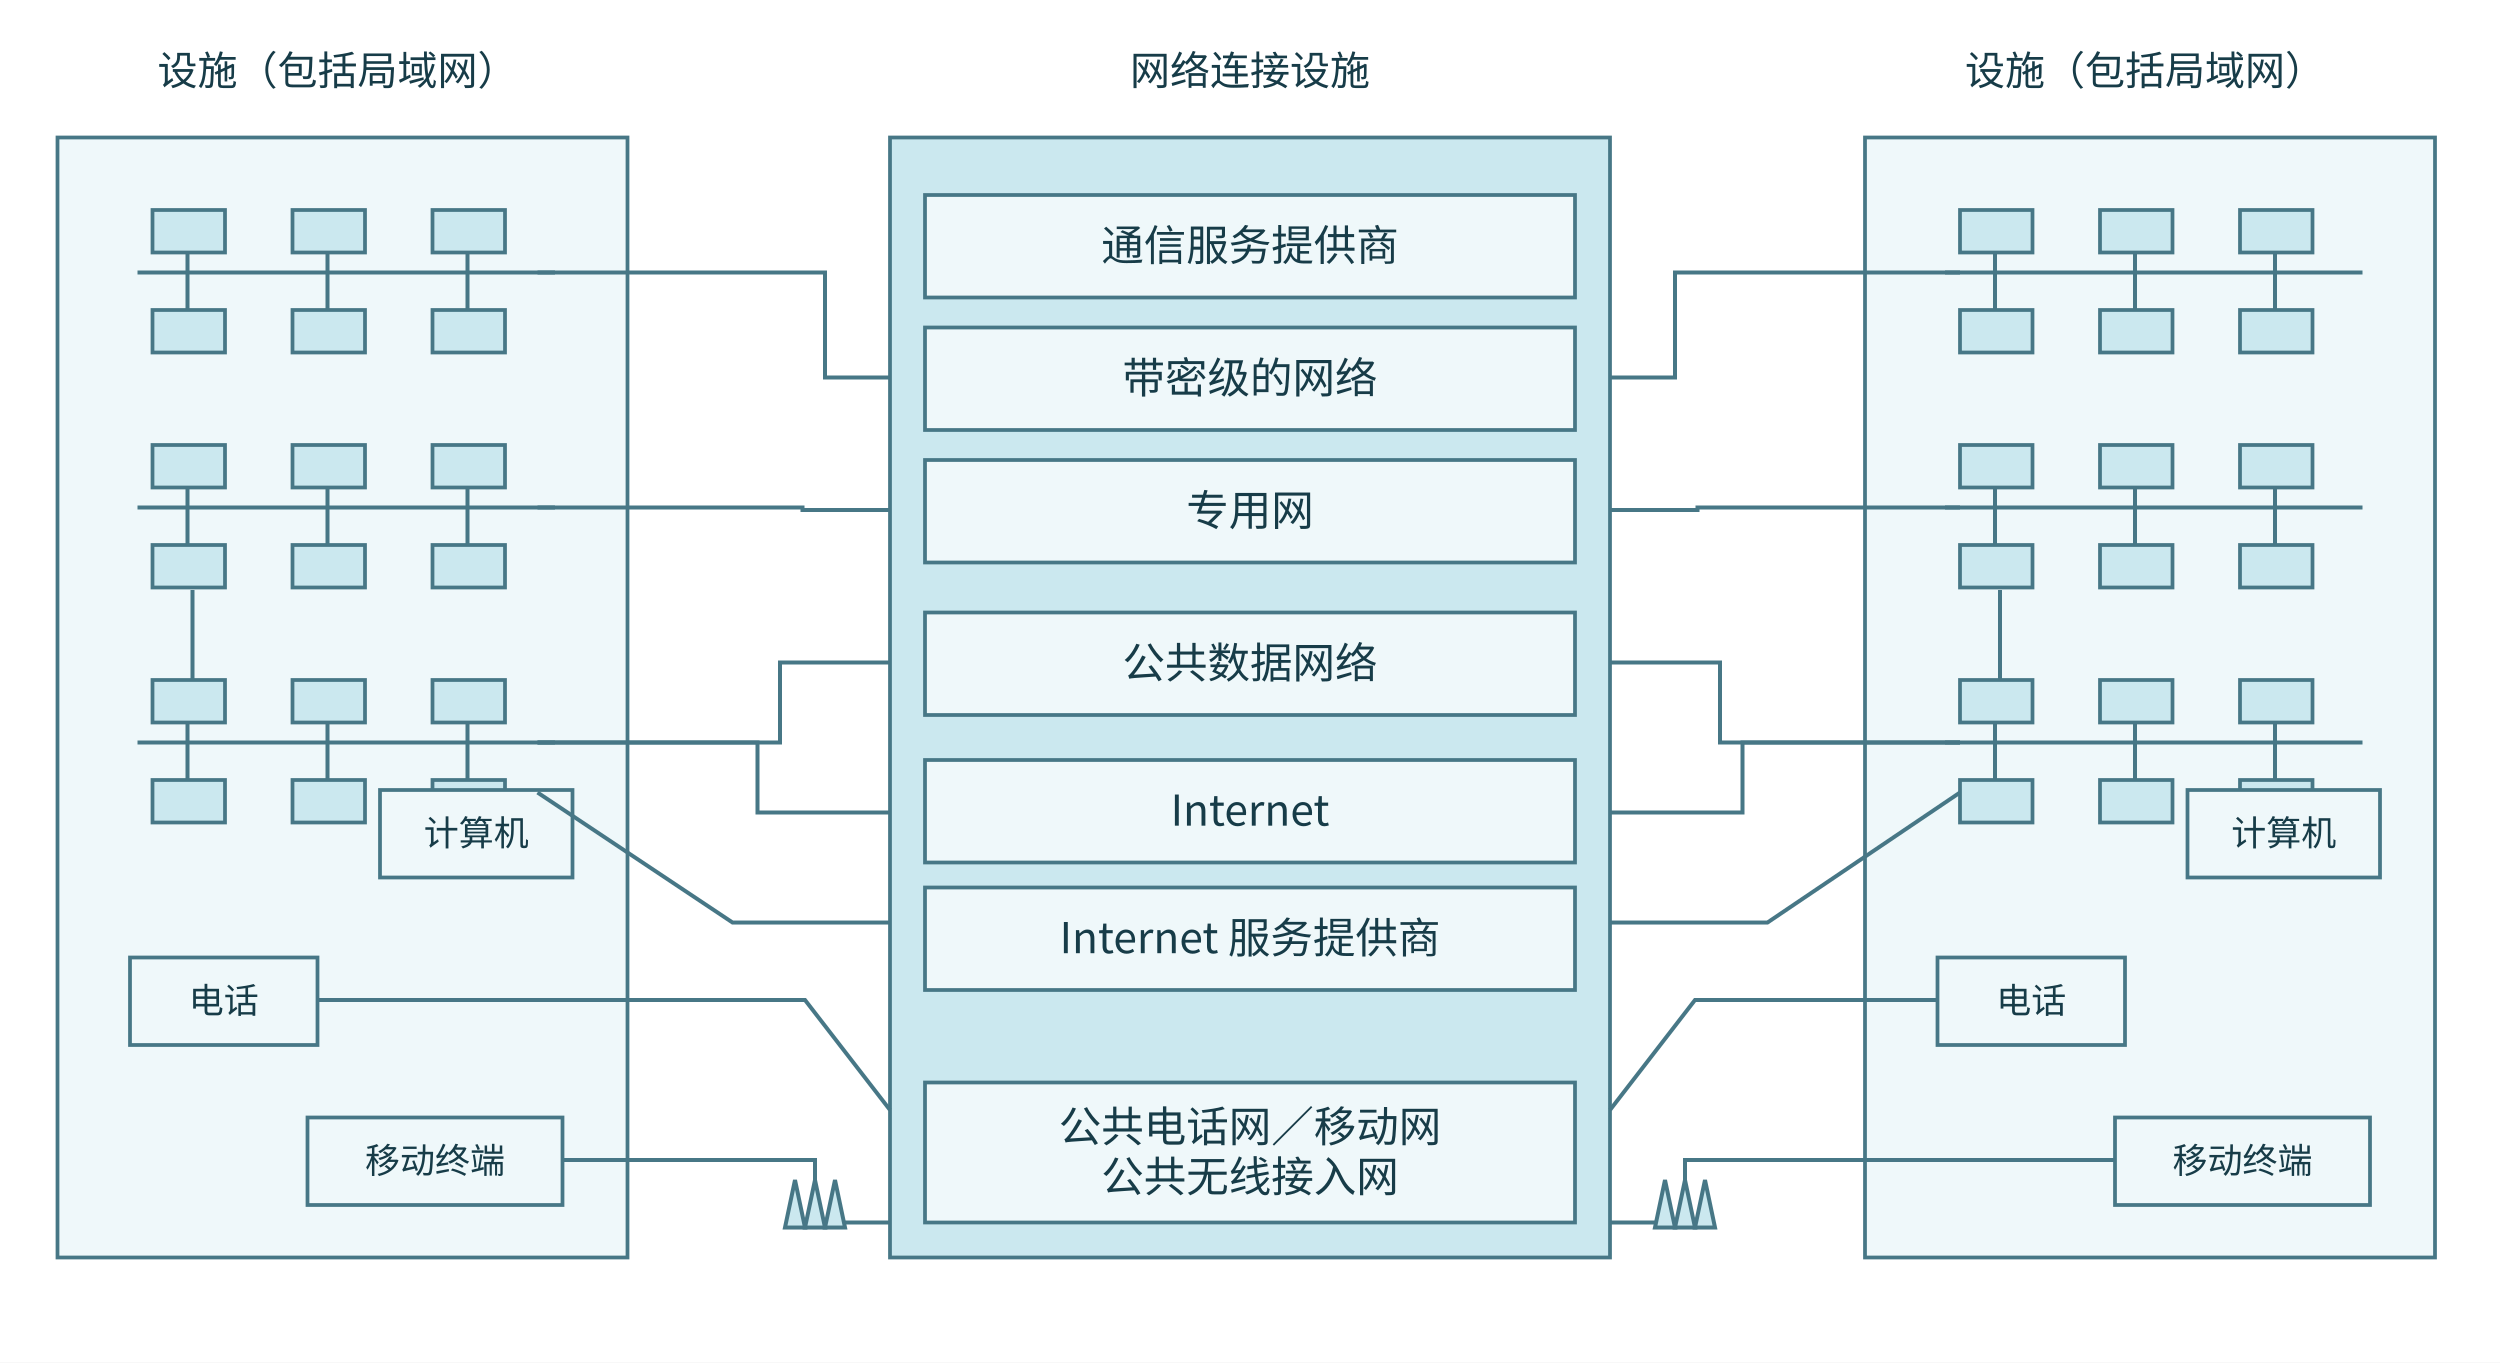
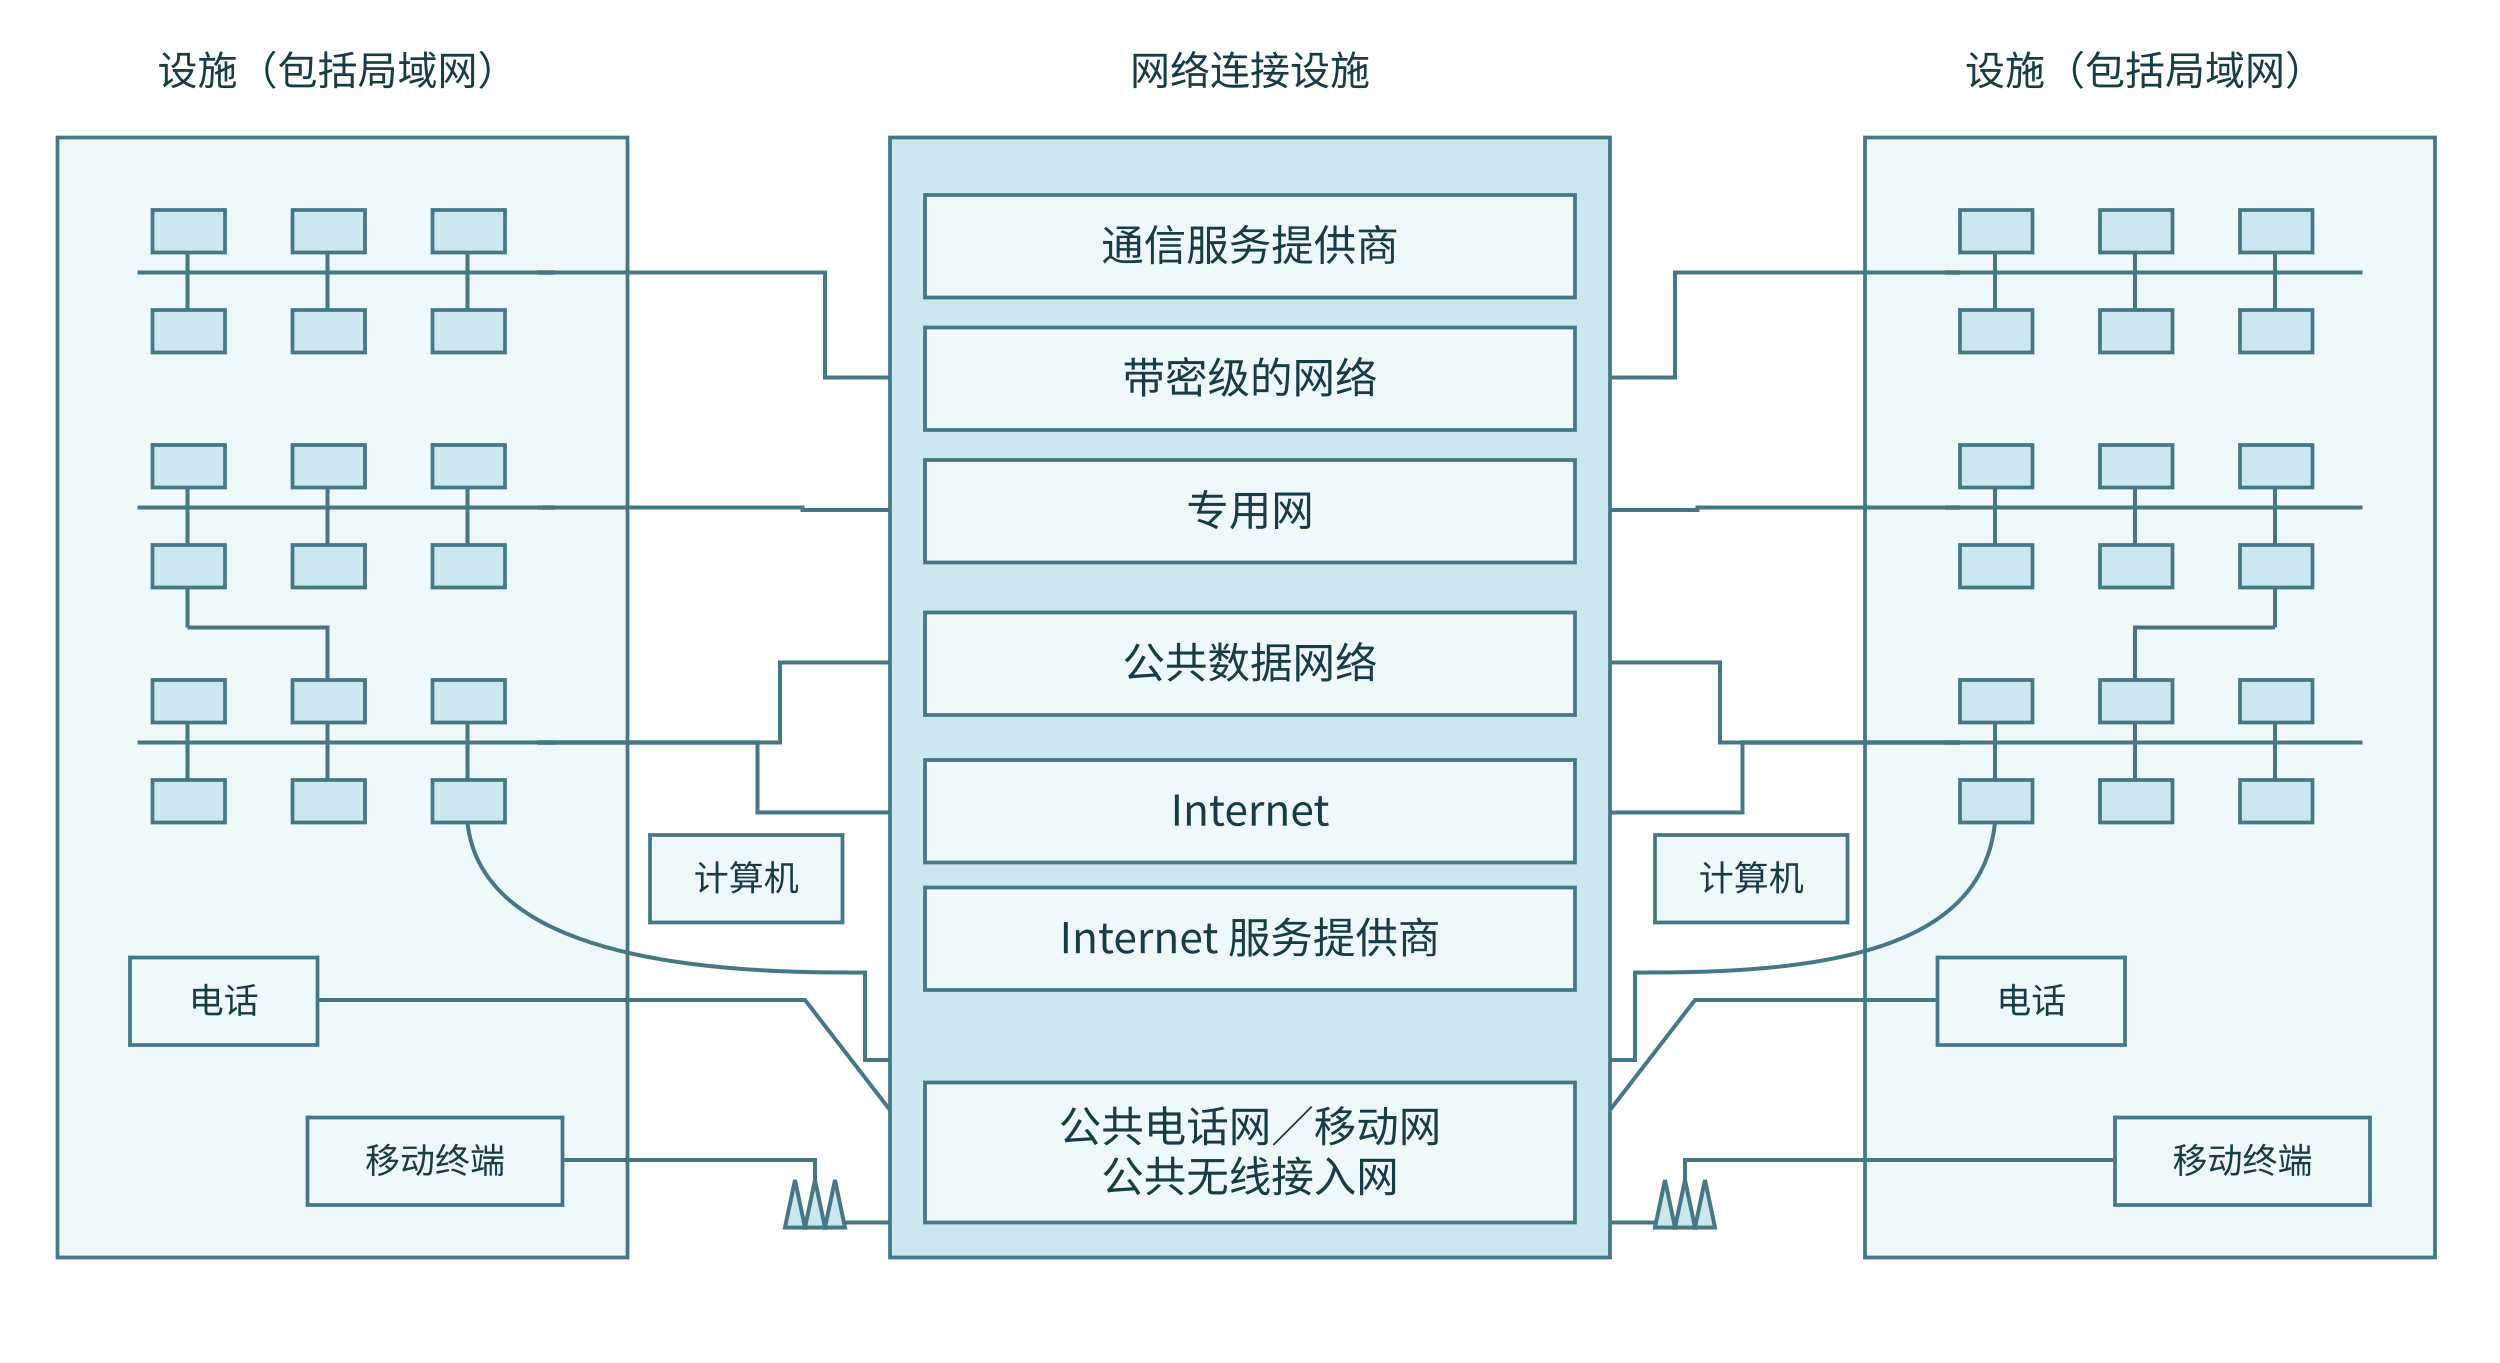
<svg xmlns="http://www.w3.org/2000/svg" width="1000" height="545" viewBox="0 0 1000 545" role="img" aria-labelledby="title">
  <defs>
    <marker id="a" viewBox="0 0 8 8" refX="7" refY="4" markerWidth="6" markerHeight="6" orient="auto-start-reverse">
      <path d="M0 0 8 4 0 8Z" fill="#477786" />
    </marker>
  </defs>
  <rect width="1000" height="545" fill="white" />
  <text x="135" y="34" text-anchor="middle" font-family="Noto Sans CJK SC, sans-serif" font-size="16" fill="#173c48">设施（包括局域网）</text>
  <rect x="23" y="55" width="228" height="448" fill="#eff8fa" stroke="#477786" stroke-width="1.5" />
  <line x1="55" y1="109" x2="222" y2="109" stroke="#477786" stroke-width="1.6" />
  <line x1="75" y1="100" x2="75" y2="124" stroke="#477786" stroke-width="1.6" />
  <rect x="61" y="84" width="29" height="17" fill="#cbe8ef" stroke="#477786" stroke-width="1.5" />
  <rect x="61" y="124" width="29" height="17" fill="#cbe8ef" stroke="#477786" stroke-width="1.5" />
  <line x1="131" y1="100" x2="131" y2="124" stroke="#477786" stroke-width="1.6" />
  <rect x="117" y="84" width="29" height="17" fill="#cbe8ef" stroke="#477786" stroke-width="1.5" />
  <rect x="117" y="124" width="29" height="17" fill="#cbe8ef" stroke="#477786" stroke-width="1.5" />
  <line x1="187" y1="100" x2="187" y2="124" stroke="#477786" stroke-width="1.6" />
  <rect x="173" y="84" width="29" height="17" fill="#cbe8ef" stroke="#477786" stroke-width="1.5" />
  <rect x="173" y="124" width="29" height="17" fill="#cbe8ef" stroke="#477786" stroke-width="1.5" />
  <line x1="55" y1="203" x2="222" y2="203" stroke="#477786" stroke-width="1.6" />
  <line x1="75" y1="194" x2="75" y2="218" stroke="#477786" stroke-width="1.6" />
  <rect x="61" y="178" width="29" height="17" fill="#cbe8ef" stroke="#477786" stroke-width="1.5" />
  <rect x="61" y="218" width="29" height="17" fill="#cbe8ef" stroke="#477786" stroke-width="1.5" />
  <line x1="131" y1="194" x2="131" y2="218" stroke="#477786" stroke-width="1.6" />
  <rect x="117" y="178" width="29" height="17" fill="#cbe8ef" stroke="#477786" stroke-width="1.5" />
  <rect x="117" y="218" width="29" height="17" fill="#cbe8ef" stroke="#477786" stroke-width="1.5" />
  <line x1="187" y1="194" x2="187" y2="218" stroke="#477786" stroke-width="1.6" />
  <rect x="173" y="178" width="29" height="17" fill="#cbe8ef" stroke="#477786" stroke-width="1.5" />
  <rect x="173" y="218" width="29" height="17" fill="#cbe8ef" stroke="#477786" stroke-width="1.5" />
  <line x1="55" y1="297" x2="222" y2="297" stroke="#477786" stroke-width="1.6" />
  <line x1="75" y1="288" x2="75" y2="312" stroke="#477786" stroke-width="1.6" />
  <rect x="61" y="272" width="29" height="17" fill="#cbe8ef" stroke="#477786" stroke-width="1.5" />
  <rect x="61" y="312" width="29" height="17" fill="#cbe8ef" stroke="#477786" stroke-width="1.5" />
  <line x1="131" y1="288" x2="131" y2="312" stroke="#477786" stroke-width="1.6" />
  <rect x="117" y="272" width="29" height="17" fill="#cbe8ef" stroke="#477786" stroke-width="1.5" />
  <rect x="117" y="312" width="29" height="17" fill="#cbe8ef" stroke="#477786" stroke-width="1.5" />
  <line x1="187" y1="288" x2="187" y2="312" stroke="#477786" stroke-width="1.6" />
  <rect x="173" y="272" width="29" height="17" fill="#cbe8ef" stroke="#477786" stroke-width="1.5" />
  <rect x="173" y="312" width="29" height="17" fill="#cbe8ef" stroke="#477786" stroke-width="1.5" />
-   <line x1="77" y1="236" x2="77" y2="272" stroke="#477786" stroke-width="1.6" />
+   <line x1="75" y1="235" x2="75" y2="251" stroke="#477786" stroke-width="1.6" />
  <rect x="52" y="383" width="75" height="35" fill="#eff8fa" stroke="#477786" stroke-width="1.5" />
  <text x="89.5" y="405.26" text-anchor="middle" font-family="Noto Sans CJK SC, sans-serif" font-size="14" fill="#173c48">电话</text>
  <rect x="123" y="447" width="102" height="35" fill="#eff8fa" stroke="#477786" stroke-width="1.5" />
  <text x="174.0" y="469.26" text-anchor="middle" font-family="Noto Sans CJK SC, sans-serif" font-size="14" fill="#173c48">移动终端</text>
-   <rect x="152" y="316" width="77" height="35" fill="#eff8fa" stroke="#477786" stroke-width="1.5" />
-   <text x="190.5" y="338.26" text-anchor="middle" font-family="Noto Sans CJK SC, sans-serif" font-size="14" fill="#173c48">计算机</text>
+   <rect x="260" y="334" width="77" height="35" fill="#eff8fa" stroke="#477786" stroke-width="1.5" />
+   <text x="298.5" y="356.26" text-anchor="middle" font-family="Noto Sans CJK SC, sans-serif" font-size="14" fill="#173c48">计算机</text>
  <text x="858" y="34" text-anchor="middle" font-family="Noto Sans CJK SC, sans-serif" font-size="16" fill="#173c48">设施（包括局域网）</text>
  <rect x="746" y="55" width="228" height="448" fill="#eff8fa" stroke="#477786" stroke-width="1.5" />
  <line x1="778" y1="109" x2="945" y2="109" stroke="#477786" stroke-width="1.6" />
  <line x1="798" y1="100" x2="798" y2="124" stroke="#477786" stroke-width="1.6" />
  <rect x="784" y="84" width="29" height="17" fill="#cbe8ef" stroke="#477786" stroke-width="1.5" />
  <rect x="784" y="124" width="29" height="17" fill="#cbe8ef" stroke="#477786" stroke-width="1.5" />
  <line x1="854" y1="100" x2="854" y2="124" stroke="#477786" stroke-width="1.6" />
  <rect x="840" y="84" width="29" height="17" fill="#cbe8ef" stroke="#477786" stroke-width="1.5" />
  <rect x="840" y="124" width="29" height="17" fill="#cbe8ef" stroke="#477786" stroke-width="1.5" />
  <line x1="910" y1="100" x2="910" y2="124" stroke="#477786" stroke-width="1.6" />
  <rect x="896" y="84" width="29" height="17" fill="#cbe8ef" stroke="#477786" stroke-width="1.5" />
  <rect x="896" y="124" width="29" height="17" fill="#cbe8ef" stroke="#477786" stroke-width="1.5" />
  <line x1="778" y1="203" x2="945" y2="203" stroke="#477786" stroke-width="1.6" />
  <line x1="798" y1="194" x2="798" y2="218" stroke="#477786" stroke-width="1.6" />
  <rect x="784" y="178" width="29" height="17" fill="#cbe8ef" stroke="#477786" stroke-width="1.5" />
  <rect x="784" y="218" width="29" height="17" fill="#cbe8ef" stroke="#477786" stroke-width="1.5" />
  <line x1="854" y1="194" x2="854" y2="218" stroke="#477786" stroke-width="1.6" />
  <rect x="840" y="178" width="29" height="17" fill="#cbe8ef" stroke="#477786" stroke-width="1.5" />
  <rect x="840" y="218" width="29" height="17" fill="#cbe8ef" stroke="#477786" stroke-width="1.5" />
  <line x1="910" y1="194" x2="910" y2="218" stroke="#477786" stroke-width="1.6" />
  <rect x="896" y="178" width="29" height="17" fill="#cbe8ef" stroke="#477786" stroke-width="1.5" />
  <rect x="896" y="218" width="29" height="17" fill="#cbe8ef" stroke="#477786" stroke-width="1.5" />
  <line x1="778" y1="297" x2="945" y2="297" stroke="#477786" stroke-width="1.6" />
  <line x1="798" y1="288" x2="798" y2="312" stroke="#477786" stroke-width="1.6" />
  <rect x="784" y="272" width="29" height="17" fill="#cbe8ef" stroke="#477786" stroke-width="1.5" />
  <rect x="784" y="312" width="29" height="17" fill="#cbe8ef" stroke="#477786" stroke-width="1.5" />
  <line x1="854" y1="288" x2="854" y2="312" stroke="#477786" stroke-width="1.6" />
  <rect x="840" y="272" width="29" height="17" fill="#cbe8ef" stroke="#477786" stroke-width="1.5" />
  <rect x="840" y="312" width="29" height="17" fill="#cbe8ef" stroke="#477786" stroke-width="1.5" />
  <line x1="910" y1="288" x2="910" y2="312" stroke="#477786" stroke-width="1.6" />
  <rect x="896" y="272" width="29" height="17" fill="#cbe8ef" stroke="#477786" stroke-width="1.5" />
  <rect x="896" y="312" width="29" height="17" fill="#cbe8ef" stroke="#477786" stroke-width="1.5" />
-   <line x1="800" y1="236" x2="800" y2="272" stroke="#477786" stroke-width="1.6" />
+   <line x1="910" y1="235" x2="910" y2="251" stroke="#477786" stroke-width="1.6" />
  <rect x="775" y="383" width="75" height="35" fill="#eff8fa" stroke="#477786" stroke-width="1.5" />
  <text x="812.5" y="405.26" text-anchor="middle" font-family="Noto Sans CJK SC, sans-serif" font-size="14" fill="#173c48">电话</text>
  <rect x="846" y="447" width="102" height="35" fill="#eff8fa" stroke="#477786" stroke-width="1.5" />
  <text x="897.0" y="469.26" text-anchor="middle" font-family="Noto Sans CJK SC, sans-serif" font-size="14" fill="#173c48">移动终端</text>
-   <rect x="875" y="316" width="77" height="35" fill="#eff8fa" stroke="#477786" stroke-width="1.5" />
-   <text x="913.5" y="338.26" text-anchor="middle" font-family="Noto Sans CJK SC, sans-serif" font-size="14" fill="#173c48">计算机</text>
+   <rect x="662" y="334" width="77" height="35" fill="#eff8fa" stroke="#477786" stroke-width="1.5" />
+   <text x="700.5" y="356.26" text-anchor="middle" font-family="Noto Sans CJK SC, sans-serif" font-size="14" fill="#173c48">计算机</text>
  <text x="500" y="34" text-anchor="middle" font-family="Noto Sans CJK SC, sans-serif" font-size="16" fill="#173c48">网络连接设施</text>
  <rect x="356" y="55" width="288" height="448" fill="#cbe8ef" stroke="#477786" stroke-width="1.5" />
  <rect x="370" y="78" width="260" height="41" fill="#eff8fa" stroke="#477786" stroke-width="1.5" />
  <text x="500.0" y="104.28" text-anchor="middle" font-family="Noto Sans CJK SC, sans-serif" font-size="17" fill="#173c48">通信服务提供商</text>
  <rect x="370" y="131" width="260" height="41" fill="#eff8fa" stroke="#477786" stroke-width="1.5" />
  <text x="500.0" y="157.28" text-anchor="middle" font-family="Noto Sans CJK SC, sans-serif" font-size="17" fill="#173c48">带密级的网络</text>
  <rect x="370" y="184" width="260" height="41" fill="#eff8fa" stroke="#477786" stroke-width="1.5" />
  <text x="500.0" y="210.28" text-anchor="middle" font-family="Noto Sans CJK SC, sans-serif" font-size="17" fill="#173c48">专用网</text>
  <rect x="370" y="245" width="260" height="41" fill="#eff8fa" stroke="#477786" stroke-width="1.5" />
  <text x="500.0" y="271.28" text-anchor="middle" font-family="Noto Sans CJK SC, sans-serif" font-size="17" fill="#173c48">公共数据网络</text>
  <rect x="370" y="304" width="260" height="41" fill="#eff8fa" stroke="#477786" stroke-width="1.5" />
  <text x="500.0" y="330.28" text-anchor="middle" font-family="Noto Sans CJK SC, sans-serif" font-size="17" fill="#173c48">Internet</text>
  <rect x="370" y="355" width="260" height="41" fill="#eff8fa" stroke="#477786" stroke-width="1.5" />
  <text x="500.0" y="381.28" text-anchor="middle" font-family="Noto Sans CJK SC, sans-serif" font-size="17" fill="#173c48">Internet 服务提供商</text>
  <rect x="370" y="433" width="260" height="56" fill="#eff8fa" stroke="#477786" stroke-width="1.5" />
  <text x="500.0" y="456.78" text-anchor="middle" font-family="Noto Sans CJK SC, sans-serif" font-size="17" fill="#173c48">公共电话网／移动网</text>
  <text x="500.0" y="476.78" text-anchor="middle" font-family="Noto Sans CJK SC, sans-serif" font-size="17" fill="#173c48">公共无线接入网</text>
  <path d="M215 109 L330 109 L330 151 L356 151" fill="none" stroke="#477786" stroke-width="1.6" />
  <path d="M215 203 L321 203 L321 204 L356 204" fill="none" stroke="#477786" stroke-width="1.6" />
  <path d="M215 297 L312 297 L312 265 L356 265" fill="none" stroke="#477786" stroke-width="1.6" />
  <path d="M215 297 L303 297 L303 325 L356 325" fill="none" stroke="#477786" stroke-width="1.6" />
-   <path d="M215 317 L293 369 L356 369" fill="none" stroke="#477786" stroke-width="1.6" />
+   <path d="M187 329 C192 377 263 389 338 389 H346 V424 H356" fill="none" stroke="#477786" stroke-width="1.6" />
  <path d="M127 400 L322 400 L356 444" fill="none" stroke="#477786" stroke-width="1.6" />
  <path d="M225 464 L326 464 L326 489 L356 489" fill="none" stroke="#477786" stroke-width="1.6" />
  <path d="M314 491 L318 472 L322 491 Z" fill="#cbe8ef" stroke="#477786" stroke-width="1.6" />
  <path d="M322 491 L326 472 L330 491 Z" fill="#cbe8ef" stroke="#477786" stroke-width="1.6" />
  <path d="M330 491 L334 472 L338 491 Z" fill="#cbe8ef" stroke="#477786" stroke-width="1.6" />
  <path d="M784 109 L670 109 L670 151 L644 151" fill="none" stroke="#477786" stroke-width="1.6" />
  <path d="M784 203 L679 203 L679 204 L644 204" fill="none" stroke="#477786" stroke-width="1.6" />
  <path d="M784 297 L688 297 L688 265 L644 265" fill="none" stroke="#477786" stroke-width="1.6" />
  <path d="M784 297 L697 297 L697 325 L644 325" fill="none" stroke="#477786" stroke-width="1.6" />
-   <path d="M784 317 L707 369 L644 369" fill="none" stroke="#477786" stroke-width="1.6" />
+   <path d="M798 329 C793 377 738 389 661 389 H654 V424 H644" fill="none" stroke="#477786" stroke-width="1.6" />
  <path d="M775 400 L678 400 L644 444" fill="none" stroke="#477786" stroke-width="1.6" />
  <path d="M846 464 L674 464 L674 489 L644 489" fill="none" stroke="#477786" stroke-width="1.6" />
  <path d="M662 491 L666 472 L670 491 Z" fill="#cbe8ef" stroke="#477786" stroke-width="1.6" />
  <path d="M670 491 L674 472 L678 491 Z" fill="#cbe8ef" stroke="#477786" stroke-width="1.6" />
  <path d="M678 491 L682 472 L686 491 Z" fill="#cbe8ef" stroke="#477786" stroke-width="1.6" />
+   <path d="M75 251 H131 V272 M910 251 H854 V272" fill="none" stroke="#477786" stroke-width="1.6" />
</svg>
